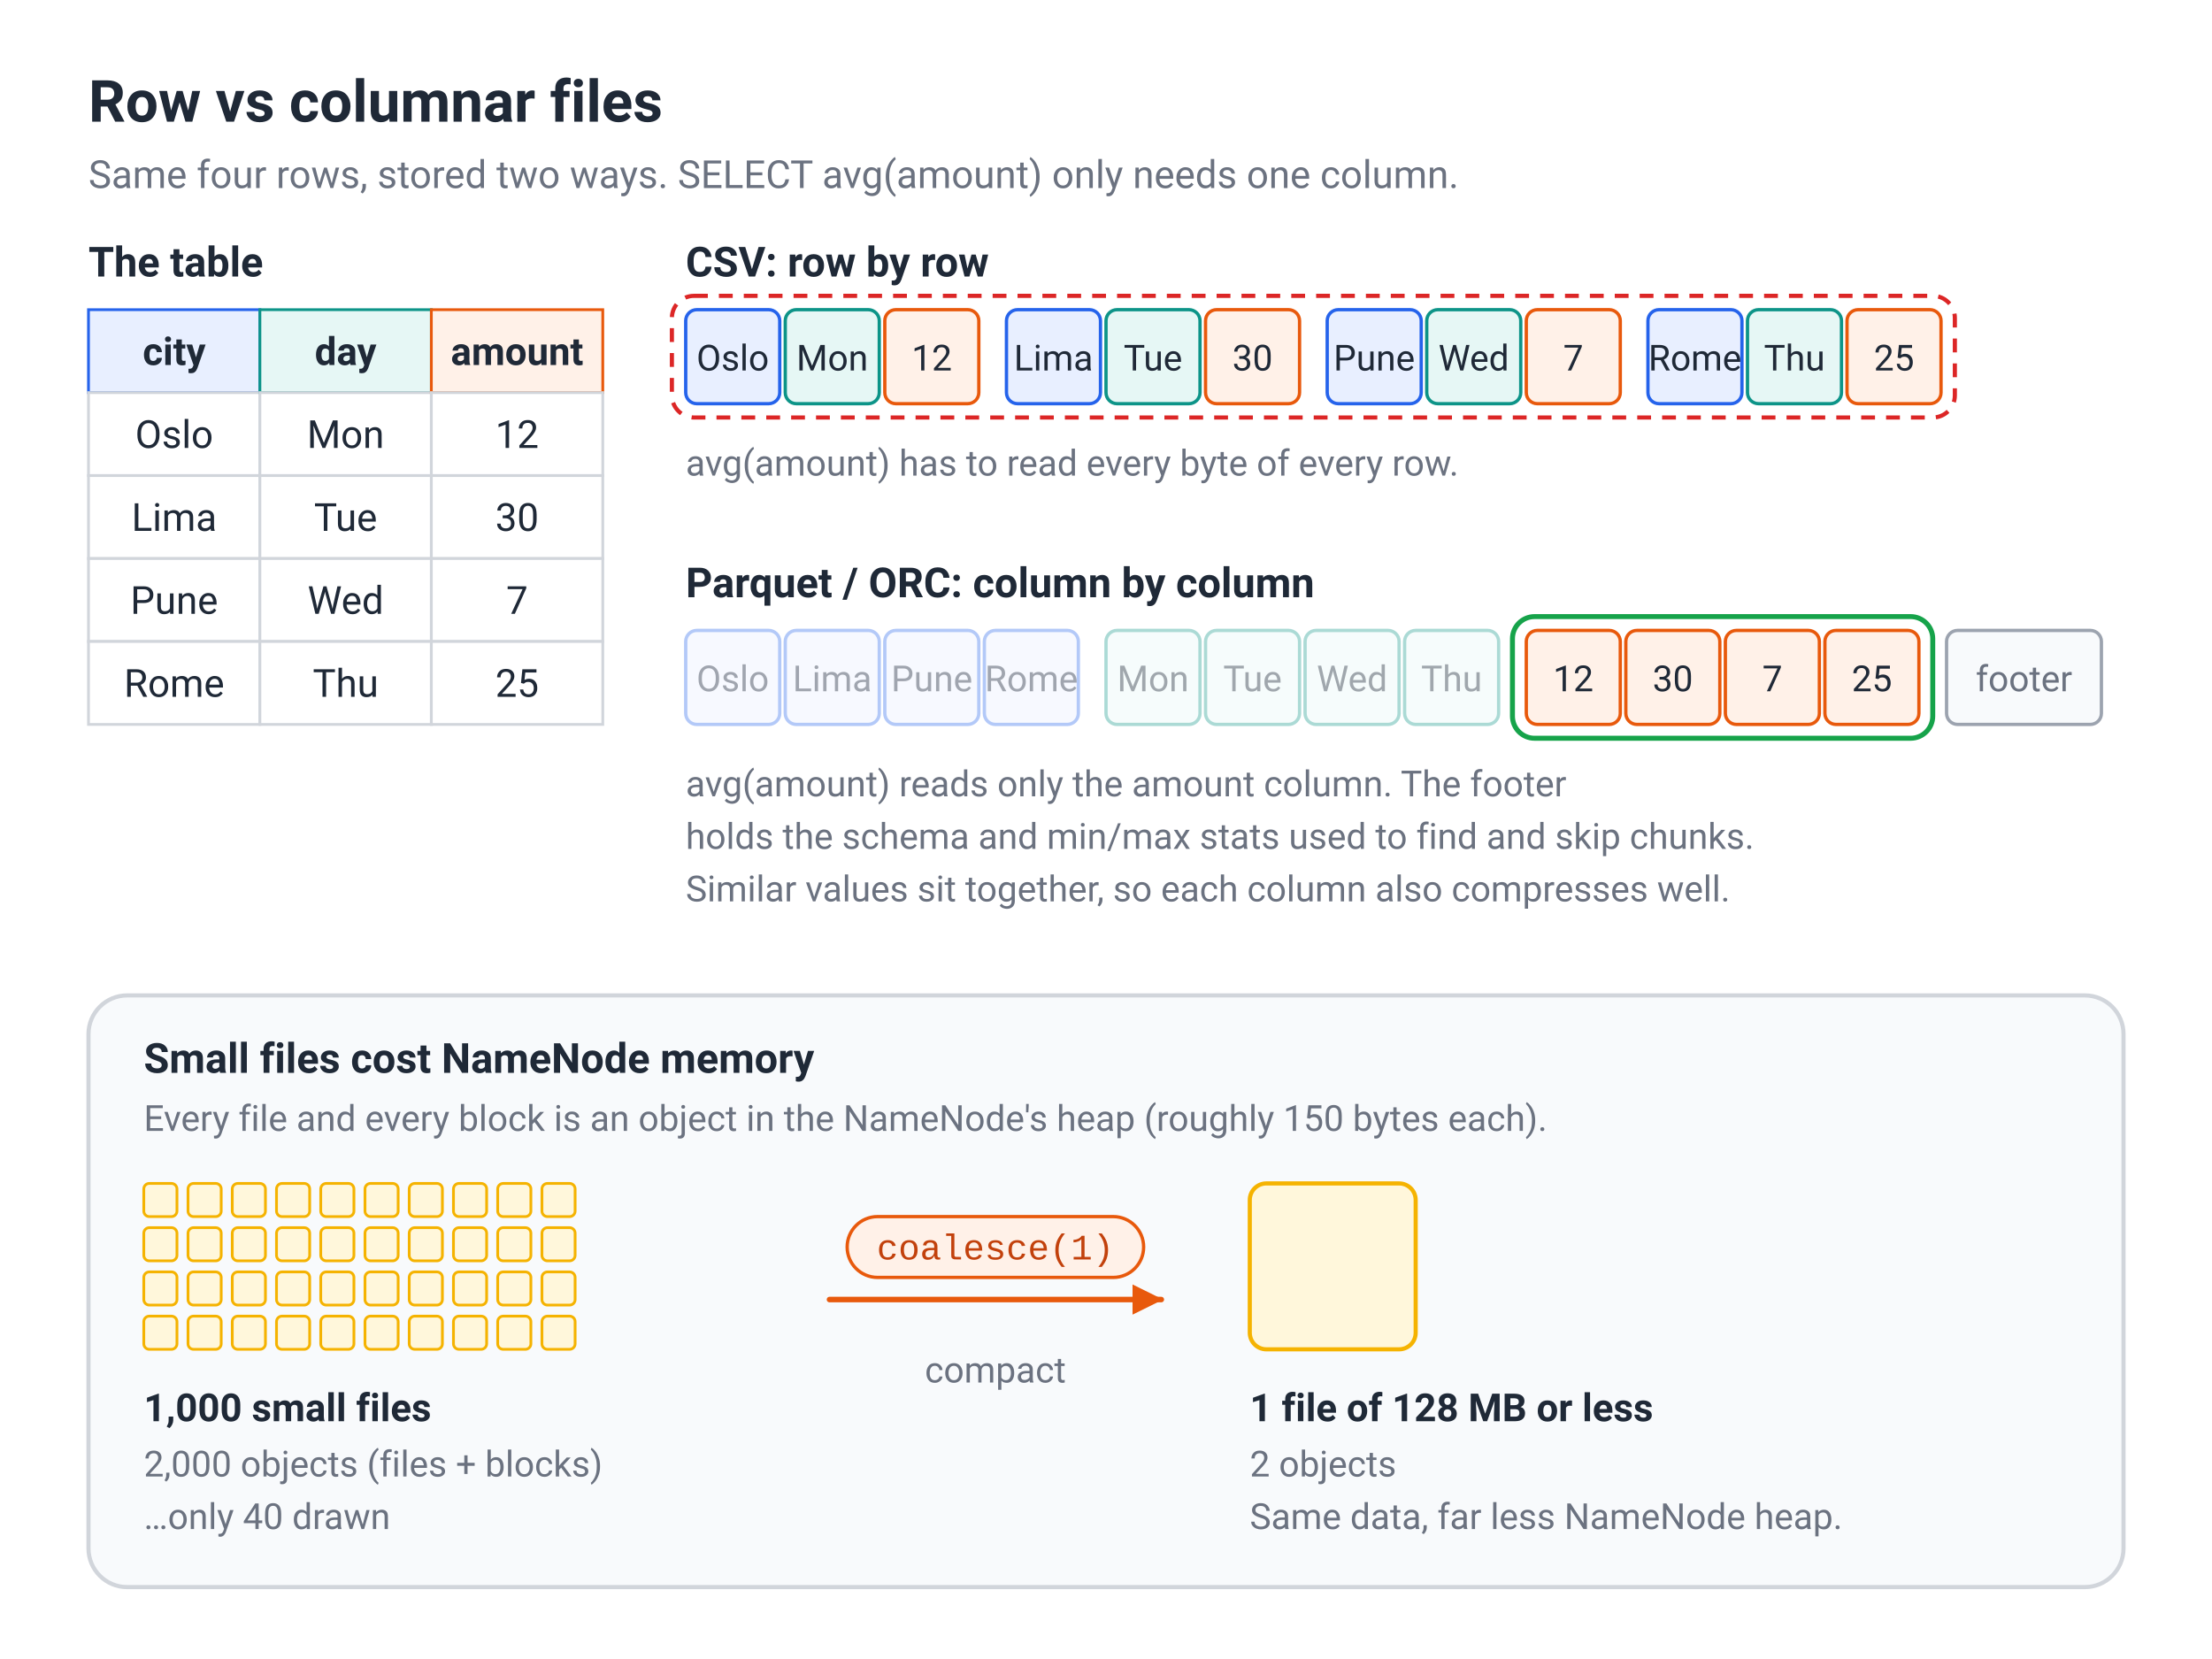
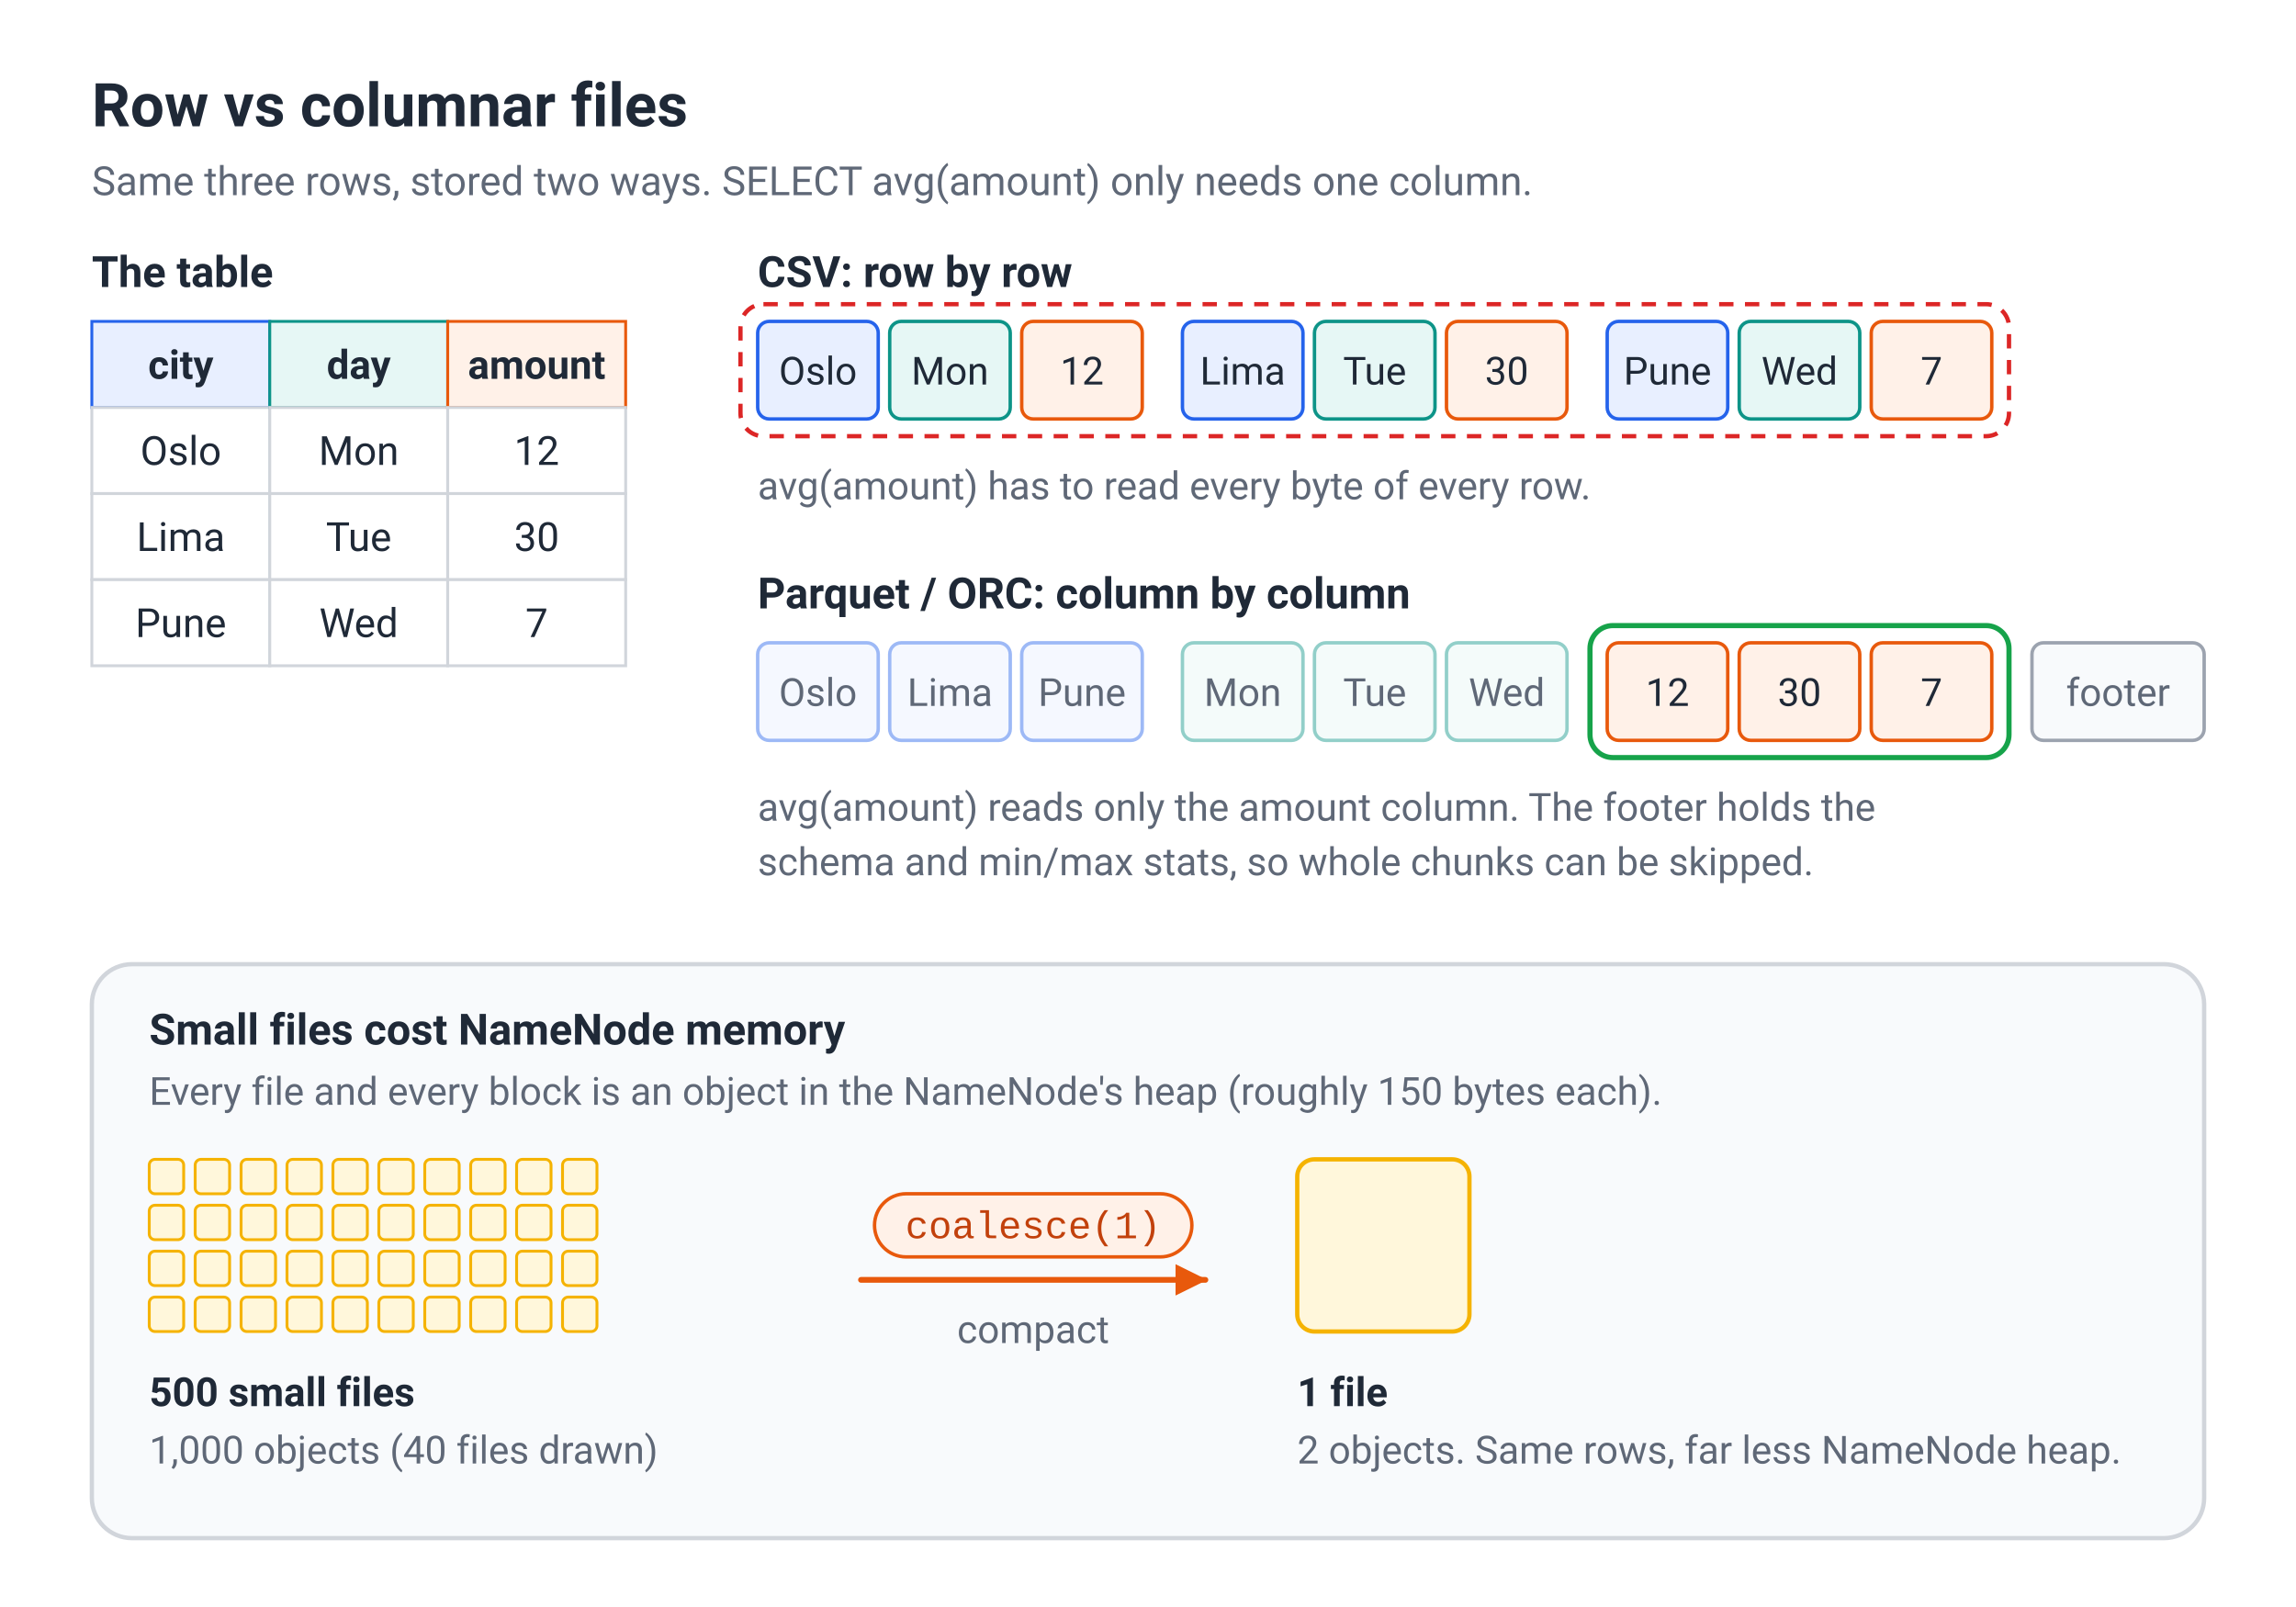
- <svg xmlns="http://www.w3.org/2000/svg" width="800" height="600" viewBox="0 0 800 600" role="img" aria-labelledby="title desc" font-family="-apple-system, BlinkMacSystemFont, 'Segoe UI', Roboto, Helvetica, Arial, sans-serif">
+ <svg xmlns="http://www.w3.org/2000/svg" width="800" height="560" viewBox="0 0 800 560" role="img" aria-labelledby="title desc" font-family="-apple-system, BlinkMacSystemFont, 'Segoe UI', Roboto, Helvetica, Arial, sans-serif">
  <style>text{font-family:-apple-system, BlinkMacSystemFont, 'Segoe UI', Roboto, Helvetica, Arial, sans-serif;fill:#1f2937}
.t{font-size:21px;font-weight:700}
- .st{font-size:14px;fill:#6b7280}
+ .st{font-size:14px;fill:#5f6877}
.h{font-size:15px;font-weight:600}
.hs{font-size:14px;font-weight:600}
.b{font-size:14px}
- .s{font-size:13px;fill:#6b7280}
- .m{font-family:ui-monospace, SFMono-Regular, Menlo, Consolas, 'Liberation Mono', monospace;font-size:13px}
- .ms{font-family:ui-monospace, SFMono-Regular, Menlo, Consolas, 'Liberation Mono', monospace;font-size:13px;fill:#6b7280}
+ .s{font-size:13.5px;fill:#5f6877}
+ .m{font-family:ui-monospace, SFMono-Regular, Menlo, Consolas, 'Liberation Mono', monospace;font-size:13.5px}
+ .ms{font-family:ui-monospace, SFMono-Regular, Menlo, Consolas, 'Liberation Mono', monospace;font-size:13.5px;fill:#5f6877}
.n{font-size:13px;font-weight:700;fill:#ffffff}</style>
  <defs>
    <filter id="sh" x="-5%" y="-5%" width="110%" height="125%">
      <feDropShadow dx="0" dy="1" stdDeviation="1.5" flood-color="#0f172a" flood-opacity="0.08" />
    </filter>
    <marker id="ae8590c" viewBox="0 0 10 10" refX="8.5" refY="5" markerWidth="6.5" markerHeight="6.5" orient="auto-start-reverse">
      <path d="M0.5 0.8 L9 5 L0.5 9.2 z" fill="#e8590c" />
    </marker>
  </defs>
-   <rect width="800" height="600" fill="#ffffff" />
+   <rect width="800" height="560" fill="#ffffff" />
  <text x="32" y="44" class="t">Row vs columnar files</text>
-   <text x="32" y="68" class="st">Same four rows, stored two ways. SELECT avg(amount) only needs one column.</text>
+   <text x="32" y="68" class="st">Same three rows, stored two ways. SELECT avg(amount) only needs one column.</text>
  <text x="32" y="100" class="h">The table</text>
  <rect x="32" y="112" width="62" height="30" rx="0" fill="#e8efff" stroke="#2563eb" stroke-width="1" />
  <text x="63" y="132" class="hs" text-anchor="middle">city</text>
  <rect x="32" y="142" width="62" height="30" rx="0" fill="#ffffff" stroke="#d1d5db" stroke-width="1" />
  <text x="63" y="162" class="b" text-anchor="middle">Oslo</text>
  <rect x="32" y="172" width="62" height="30" rx="0" fill="#ffffff" stroke="#d1d5db" stroke-width="1" />
  <text x="63" y="192" class="b" text-anchor="middle">Lima</text>
  <rect x="32" y="202" width="62" height="30" rx="0" fill="#ffffff" stroke="#d1d5db" stroke-width="1" />
  <text x="63" y="222" class="b" text-anchor="middle">Pune</text>
-   <rect x="32" y="232" width="62" height="30" rx="0" fill="#ffffff" stroke="#d1d5db" stroke-width="1" />
-   <text x="63" y="252" class="b" text-anchor="middle">Rome</text>
  <rect x="94" y="112" width="62" height="30" rx="0" fill="#e6f7f5" stroke="#0d9488" stroke-width="1" />
  <text x="125" y="132" class="hs" text-anchor="middle">day</text>
  <rect x="94" y="142" width="62" height="30" rx="0" fill="#ffffff" stroke="#d1d5db" stroke-width="1" />
  <text x="125" y="162" class="b" text-anchor="middle">Mon</text>
  <rect x="94" y="172" width="62" height="30" rx="0" fill="#ffffff" stroke="#d1d5db" stroke-width="1" />
  <text x="125" y="192" class="b" text-anchor="middle">Tue</text>
  <rect x="94" y="202" width="62" height="30" rx="0" fill="#ffffff" stroke="#d1d5db" stroke-width="1" />
  <text x="125" y="222" class="b" text-anchor="middle">Wed</text>
-   <rect x="94" y="232" width="62" height="30" rx="0" fill="#ffffff" stroke="#d1d5db" stroke-width="1" />
-   <text x="125" y="252" class="b" text-anchor="middle">Thu</text>
  <rect x="156" y="112" width="62" height="30" rx="0" fill="#fff1e8" stroke="#e8590c" stroke-width="1" />
  <text x="187" y="132" class="hs" text-anchor="middle">amount</text>
  <rect x="156" y="142" width="62" height="30" rx="0" fill="#ffffff" stroke="#d1d5db" stroke-width="1" />
  <text x="187" y="162" class="b" text-anchor="middle">12</text>
  <rect x="156" y="172" width="62" height="30" rx="0" fill="#ffffff" stroke="#d1d5db" stroke-width="1" />
  <text x="187" y="192" class="b" text-anchor="middle">30</text>
  <rect x="156" y="202" width="62" height="30" rx="0" fill="#ffffff" stroke="#d1d5db" stroke-width="1" />
  <text x="187" y="222" class="b" text-anchor="middle">7</text>
-   <rect x="156" y="232" width="62" height="30" rx="0" fill="#ffffff" stroke="#d1d5db" stroke-width="1" />
-   <text x="187" y="252" class="b" text-anchor="middle">25</text>
-   <text x="248" y="100" class="h">CSV: row by row</text>
-   <rect x="248" y="112" width="34" height="34" rx="4" fill="#e8efff" stroke="#2563eb" stroke-width="1.2" />
-   <text x="265" y="134" class="s" text-anchor="middle" style="fill:#1f2937">Oslo</text>
-   <rect x="284" y="112" width="34" height="34" rx="4" fill="#e6f7f5" stroke="#0d9488" stroke-width="1.2" />
-   <text x="301" y="134" class="s" text-anchor="middle" style="fill:#1f2937">Mon</text>
-   <rect x="320" y="112" width="34" height="34" rx="4" fill="#fff1e8" stroke="#e8590c" stroke-width="1.2" />
-   <text x="337" y="134" class="s" text-anchor="middle" style="fill:#1f2937">12</text>
-   <rect x="364" y="112" width="34" height="34" rx="4" fill="#e8efff" stroke="#2563eb" stroke-width="1.2" />
-   <text x="381" y="134" class="s" text-anchor="middle" style="fill:#1f2937">Lima</text>
-   <rect x="400" y="112" width="34" height="34" rx="4" fill="#e6f7f5" stroke="#0d9488" stroke-width="1.2" />
-   <text x="417" y="134" class="s" text-anchor="middle" style="fill:#1f2937">Tue</text>
-   <rect x="436" y="112" width="34" height="34" rx="4" fill="#fff1e8" stroke="#e8590c" stroke-width="1.2" />
-   <text x="453" y="134" class="s" text-anchor="middle" style="fill:#1f2937">30</text>
-   <rect x="480" y="112" width="34" height="34" rx="4" fill="#e8efff" stroke="#2563eb" stroke-width="1.2" />
-   <text x="497" y="134" class="s" text-anchor="middle" style="fill:#1f2937">Pune</text>
-   <rect x="516" y="112" width="34" height="34" rx="4" fill="#e6f7f5" stroke="#0d9488" stroke-width="1.2" />
-   <text x="533" y="134" class="s" text-anchor="middle" style="fill:#1f2937">Wed</text>
-   <rect x="552" y="112" width="34" height="34" rx="4" fill="#fff1e8" stroke="#e8590c" stroke-width="1.2" />
-   <text x="569" y="134" class="s" text-anchor="middle" style="fill:#1f2937">7</text>
-   <rect x="596" y="112" width="34" height="34" rx="4" fill="#e8efff" stroke="#2563eb" stroke-width="1.2" />
-   <text x="613" y="134" class="s" text-anchor="middle" style="fill:#1f2937">Rome</text>
-   <rect x="632" y="112" width="34" height="34" rx="4" fill="#e6f7f5" stroke="#0d9488" stroke-width="1.2" />
-   <text x="649" y="134" class="s" text-anchor="middle" style="fill:#1f2937">Thu</text>
-   <rect x="668" y="112" width="34" height="34" rx="4" fill="#fff1e8" stroke="#e8590c" stroke-width="1.2" />
-   <text x="685" y="134" class="s" text-anchor="middle" style="fill:#1f2937">25</text>
-   <rect x="243" y="107" width="464" height="44" rx="8" fill="none" stroke="#dc2626" stroke-width="1.5" stroke-dasharray="5 4" />
-   <text x="248" y="172" class="s">avg(amount) has to read every byte of every row.</text>
-   <text x="248" y="216" class="h">Parquet / ORC: column by column</text>
-   <rect x="248" y="228" width="34" height="34" rx="4" fill="#e8efff" stroke="#2563eb" stroke-width="1.2" opacity="0.35" />
-   <text x="265" y="250" class="s" text-anchor="middle" style="fill:#1f2937" opacity="0.4">Oslo</text>
-   <rect x="284" y="228" width="34" height="34" rx="4" fill="#e8efff" stroke="#2563eb" stroke-width="1.2" opacity="0.35" />
-   <text x="301" y="250" class="s" text-anchor="middle" style="fill:#1f2937" opacity="0.4">Lima</text>
-   <rect x="320" y="228" width="34" height="34" rx="4" fill="#e8efff" stroke="#2563eb" stroke-width="1.2" opacity="0.35" />
-   <text x="337" y="250" class="s" text-anchor="middle" style="fill:#1f2937" opacity="0.4">Pune</text>
-   <rect x="356" y="228" width="34" height="34" rx="4" fill="#e8efff" stroke="#2563eb" stroke-width="1.2" opacity="0.35" />
-   <text x="373" y="250" class="s" text-anchor="middle" style="fill:#1f2937" opacity="0.4">Rome</text>
-   <rect x="400" y="228" width="34" height="34" rx="4" fill="#e6f7f5" stroke="#0d9488" stroke-width="1.2" opacity="0.35" />
-   <text x="417" y="250" class="s" text-anchor="middle" style="fill:#1f2937" opacity="0.4">Mon</text>
-   <rect x="436" y="228" width="34" height="34" rx="4" fill="#e6f7f5" stroke="#0d9488" stroke-width="1.2" opacity="0.35" />
-   <text x="453" y="250" class="s" text-anchor="middle" style="fill:#1f2937" opacity="0.4">Tue</text>
-   <rect x="472" y="228" width="34" height="34" rx="4" fill="#e6f7f5" stroke="#0d9488" stroke-width="1.2" opacity="0.35" />
-   <text x="489" y="250" class="s" text-anchor="middle" style="fill:#1f2937" opacity="0.4">Wed</text>
-   <rect x="508" y="228" width="34" height="34" rx="4" fill="#e6f7f5" stroke="#0d9488" stroke-width="1.2" opacity="0.35" />
-   <text x="525" y="250" class="s" text-anchor="middle" style="fill:#1f2937" opacity="0.4">Thu</text>
-   <rect x="552" y="228" width="34" height="34" rx="4" fill="#fff1e8" stroke="#e8590c" stroke-width="1.2" />
-   <text x="569" y="250" class="s" text-anchor="middle" style="fill:#1f2937">12</text>
-   <rect x="588" y="228" width="34" height="34" rx="4" fill="#fff1e8" stroke="#e8590c" stroke-width="1.2" />
-   <text x="605" y="250" class="s" text-anchor="middle" style="fill:#1f2937">30</text>
-   <rect x="624" y="228" width="34" height="34" rx="4" fill="#fff1e8" stroke="#e8590c" stroke-width="1.2" />
-   <text x="641" y="250" class="s" text-anchor="middle" style="fill:#1f2937">7</text>
-   <rect x="660" y="228" width="34" height="34" rx="4" fill="#fff1e8" stroke="#e8590c" stroke-width="1.2" />
-   <text x="677" y="250" class="s" text-anchor="middle" style="fill:#1f2937">25</text>
-   <rect x="704" y="228" width="56" height="34" rx="4" fill="#f8fafc" stroke="#9ca3af" stroke-width="1.2" />
-   <text x="732" y="250" class="s" text-anchor="middle">footer</text>
-   <rect x="547" y="223" width="152" height="44" rx="8" fill="none" stroke="#16a34a" stroke-width="1.8" />
-   <text x="248" y="288" class="s">avg(amount) reads only the amount column. The footer</text>
-   <text x="248" y="307" class="s">holds the schema and min/max stats used to find and skip chunks.</text>
-   <text x="248" y="326" class="s">Similar values sit together, so each column also compresses well.</text>
-   <rect x="32" y="360" width="736" height="214" rx="14" fill="#f8fafc" stroke="#d1d5db" stroke-width="1.5" />
-   <text x="52" y="388" class="h">Small files cost NameNode memory</text>
-   <text x="52" y="409" class="s">Every file and every block is an object in the NameNode's heap (roughly 150 bytes each).</text>
-   <rect x="52" y="428" width="12" height="12" rx="2" fill="#fff7db" stroke="#f5b301" stroke-width="1" />
-   <rect x="52" y="444" width="12" height="12" rx="2" fill="#fff7db" stroke="#f5b301" stroke-width="1" />
-   <rect x="52" y="460" width="12" height="12" rx="2" fill="#fff7db" stroke="#f5b301" stroke-width="1" />
-   <rect x="52" y="476" width="12" height="12" rx="2" fill="#fff7db" stroke="#f5b301" stroke-width="1" />
-   <rect x="68" y="428" width="12" height="12" rx="2" fill="#fff7db" stroke="#f5b301" stroke-width="1" />
-   <rect x="68" y="444" width="12" height="12" rx="2" fill="#fff7db" stroke="#f5b301" stroke-width="1" />
-   <rect x="68" y="460" width="12" height="12" rx="2" fill="#fff7db" stroke="#f5b301" stroke-width="1" />
-   <rect x="68" y="476" width="12" height="12" rx="2" fill="#fff7db" stroke="#f5b301" stroke-width="1" />
-   <rect x="84" y="428" width="12" height="12" rx="2" fill="#fff7db" stroke="#f5b301" stroke-width="1" />
-   <rect x="84" y="444" width="12" height="12" rx="2" fill="#fff7db" stroke="#f5b301" stroke-width="1" />
-   <rect x="84" y="460" width="12" height="12" rx="2" fill="#fff7db" stroke="#f5b301" stroke-width="1" />
-   <rect x="84" y="476" width="12" height="12" rx="2" fill="#fff7db" stroke="#f5b301" stroke-width="1" />
-   <rect x="100" y="428" width="12" height="12" rx="2" fill="#fff7db" stroke="#f5b301" stroke-width="1" />
-   <rect x="100" y="444" width="12" height="12" rx="2" fill="#fff7db" stroke="#f5b301" stroke-width="1" />
-   <rect x="100" y="460" width="12" height="12" rx="2" fill="#fff7db" stroke="#f5b301" stroke-width="1" />
-   <rect x="100" y="476" width="12" height="12" rx="2" fill="#fff7db" stroke="#f5b301" stroke-width="1" />
-   <rect x="116" y="428" width="12" height="12" rx="2" fill="#fff7db" stroke="#f5b301" stroke-width="1" />
-   <rect x="116" y="444" width="12" height="12" rx="2" fill="#fff7db" stroke="#f5b301" stroke-width="1" />
-   <rect x="116" y="460" width="12" height="12" rx="2" fill="#fff7db" stroke="#f5b301" stroke-width="1" />
-   <rect x="116" y="476" width="12" height="12" rx="2" fill="#fff7db" stroke="#f5b301" stroke-width="1" />
-   <rect x="132" y="428" width="12" height="12" rx="2" fill="#fff7db" stroke="#f5b301" stroke-width="1" />
-   <rect x="132" y="444" width="12" height="12" rx="2" fill="#fff7db" stroke="#f5b301" stroke-width="1" />
-   <rect x="132" y="460" width="12" height="12" rx="2" fill="#fff7db" stroke="#f5b301" stroke-width="1" />
-   <rect x="132" y="476" width="12" height="12" rx="2" fill="#fff7db" stroke="#f5b301" stroke-width="1" />
-   <rect x="148" y="428" width="12" height="12" rx="2" fill="#fff7db" stroke="#f5b301" stroke-width="1" />
-   <rect x="148" y="444" width="12" height="12" rx="2" fill="#fff7db" stroke="#f5b301" stroke-width="1" />
-   <rect x="148" y="460" width="12" height="12" rx="2" fill="#fff7db" stroke="#f5b301" stroke-width="1" />
-   <rect x="148" y="476" width="12" height="12" rx="2" fill="#fff7db" stroke="#f5b301" stroke-width="1" />
-   <rect x="164" y="428" width="12" height="12" rx="2" fill="#fff7db" stroke="#f5b301" stroke-width="1" />
-   <rect x="164" y="444" width="12" height="12" rx="2" fill="#fff7db" stroke="#f5b301" stroke-width="1" />
-   <rect x="164" y="460" width="12" height="12" rx="2" fill="#fff7db" stroke="#f5b301" stroke-width="1" />
-   <rect x="164" y="476" width="12" height="12" rx="2" fill="#fff7db" stroke="#f5b301" stroke-width="1" />
-   <rect x="180" y="428" width="12" height="12" rx="2" fill="#fff7db" stroke="#f5b301" stroke-width="1" />
-   <rect x="180" y="444" width="12" height="12" rx="2" fill="#fff7db" stroke="#f5b301" stroke-width="1" />
-   <rect x="180" y="460" width="12" height="12" rx="2" fill="#fff7db" stroke="#f5b301" stroke-width="1" />
-   <rect x="180" y="476" width="12" height="12" rx="2" fill="#fff7db" stroke="#f5b301" stroke-width="1" />
-   <rect x="196" y="428" width="12" height="12" rx="2" fill="#fff7db" stroke="#f5b301" stroke-width="1" />
-   <rect x="196" y="444" width="12" height="12" rx="2" fill="#fff7db" stroke="#f5b301" stroke-width="1" />
-   <rect x="196" y="460" width="12" height="12" rx="2" fill="#fff7db" stroke="#f5b301" stroke-width="1" />
-   <rect x="196" y="476" width="12" height="12" rx="2" fill="#fff7db" stroke="#f5b301" stroke-width="1" />
-   <text x="52" y="514" class="hs">1,000 small files</text>
-   <text x="52" y="534" class="s">2,000 objects (files + blocks)</text>
-   <text x="52" y="553" class="s">…only 40 drawn</text>
-   <path d="M300 470 L420 470" fill="none" stroke="#e8590c" stroke-width="2" stroke-linecap="round" stroke-linejoin="round" marker-end="url(#ae8590c)" />
-   <rect x="306.385" y="440" width="107.23" height="22" rx="11.0" fill="#fff1e8" stroke="#e8590c" stroke-width="1.2" />
-   <text x="360" y="455.5" class="m" text-anchor="middle" style="fill:#c2410c;font-weight:400">coalesce(1)</text>
-   <text x="360" y="500" class="s" text-anchor="middle">compact</text>
-   <rect x="452" y="428" width="60" height="60" rx="6" fill="#fff7db" stroke="#f5b301" stroke-width="1.5" />
-   <text x="452" y="514" class="hs">1 file of 128 MB or less</text>
-   <text x="452" y="534" class="s">2 objects</text>
-   <text x="452" y="553" class="s">Same data, far less NameNode heap.</text>
+   <text x="264" y="100" class="h">CSV: row by row</text>
+   <rect x="264" y="112" width="42" height="34" rx="4" fill="#e8efff" stroke="#2563eb" stroke-width="1.2" />
+   <text x="285" y="134" class="s" text-anchor="middle" style="fill:#1f2937">Oslo</text>
+   <rect x="310" y="112" width="42" height="34" rx="4" fill="#e6f7f5" stroke="#0d9488" stroke-width="1.2" />
+   <text x="331" y="134" class="s" text-anchor="middle" style="fill:#1f2937">Mon</text>
+   <rect x="356" y="112" width="42" height="34" rx="4" fill="#fff1e8" stroke="#e8590c" stroke-width="1.2" />
+   <text x="377" y="134" class="s" text-anchor="middle" style="fill:#1f2937">12</text>
+   <rect x="412" y="112" width="42" height="34" rx="4" fill="#e8efff" stroke="#2563eb" stroke-width="1.2" />
+   <text x="433" y="134" class="s" text-anchor="middle" style="fill:#1f2937">Lima</text>
+   <rect x="458" y="112" width="42" height="34" rx="4" fill="#e6f7f5" stroke="#0d9488" stroke-width="1.2" />
+   <text x="479" y="134" class="s" text-anchor="middle" style="fill:#1f2937">Tue</text>
+   <rect x="504" y="112" width="42" height="34" rx="4" fill="#fff1e8" stroke="#e8590c" stroke-width="1.2" />
+   <text x="525" y="134" class="s" text-anchor="middle" style="fill:#1f2937">30</text>
+   <rect x="560" y="112" width="42" height="34" rx="4" fill="#e8efff" stroke="#2563eb" stroke-width="1.2" />
+   <text x="581" y="134" class="s" text-anchor="middle" style="fill:#1f2937">Pune</text>
+   <rect x="606" y="112" width="42" height="34" rx="4" fill="#e6f7f5" stroke="#0d9488" stroke-width="1.2" />
+   <text x="627" y="134" class="s" text-anchor="middle" style="fill:#1f2937">Wed</text>
+   <rect x="652" y="112" width="42" height="34" rx="4" fill="#fff1e8" stroke="#e8590c" stroke-width="1.2" />
+   <text x="673" y="134" class="s" text-anchor="middle" style="fill:#1f2937">7</text>
+   <rect x="258" y="106" width="442" height="46" rx="8" fill="none" stroke="#dc2626" stroke-width="1.5" stroke-dasharray="5 4" />
+   <text x="264" y="174" class="s">avg(amount) has to read every byte of every row.</text>
+   <text x="264" y="212" class="h">Parquet / ORC: column by column</text>
+   <rect x="264" y="224" width="42" height="34" rx="4" fill="#e8efff" stroke="#2563eb" stroke-width="1.2" opacity="0.45" />
+   <text x="285" y="246" class="s" text-anchor="middle" style="fill:#5f6877">Oslo</text>
+   <rect x="310" y="224" width="42" height="34" rx="4" fill="#e8efff" stroke="#2563eb" stroke-width="1.2" opacity="0.45" />
+   <text x="331" y="246" class="s" text-anchor="middle" style="fill:#5f6877">Lima</text>
+   <rect x="356" y="224" width="42" height="34" rx="4" fill="#e8efff" stroke="#2563eb" stroke-width="1.2" opacity="0.45" />
+   <text x="377" y="246" class="s" text-anchor="middle" style="fill:#5f6877">Pune</text>
+   <rect x="412" y="224" width="42" height="34" rx="4" fill="#e6f7f5" stroke="#0d9488" stroke-width="1.2" opacity="0.45" />
+   <text x="433" y="246" class="s" text-anchor="middle" style="fill:#5f6877">Mon</text>
+   <rect x="458" y="224" width="42" height="34" rx="4" fill="#e6f7f5" stroke="#0d9488" stroke-width="1.2" opacity="0.45" />
+   <text x="479" y="246" class="s" text-anchor="middle" style="fill:#5f6877">Tue</text>
+   <rect x="504" y="224" width="42" height="34" rx="4" fill="#e6f7f5" stroke="#0d9488" stroke-width="1.2" opacity="0.45" />
+   <text x="525" y="246" class="s" text-anchor="middle" style="fill:#5f6877">Wed</text>
+   <rect x="560" y="224" width="42" height="34" rx="4" fill="#fff1e8" stroke="#e8590c" stroke-width="1.2" />
+   <text x="581" y="246" class="s" text-anchor="middle" style="fill:#1f2937">12</text>
+   <rect x="606" y="224" width="42" height="34" rx="4" fill="#fff1e8" stroke="#e8590c" stroke-width="1.2" />
+   <text x="627" y="246" class="s" text-anchor="middle" style="fill:#1f2937">30</text>
+   <rect x="652" y="224" width="42" height="34" rx="4" fill="#fff1e8" stroke="#e8590c" stroke-width="1.2" />
+   <text x="673" y="246" class="s" text-anchor="middle" style="fill:#1f2937">7</text>
+   <rect x="708" y="224" width="60" height="34" rx="4" fill="#f8fafc" stroke="#9ca3af" stroke-width="1.2" />
+   <text x="738" y="246" class="s" text-anchor="middle">footer</text>
+   <rect x="554" y="218" width="146" height="46" rx="8" fill="none" stroke="#16a34a" stroke-width="1.8" />
+   <text x="264" y="286" class="s">avg(amount) reads only the amount column. The footer holds the</text>
+   <text x="264" y="305" class="s">schema and min/max stats, so whole chunks can be skipped.</text>
+   <rect x="32" y="336" width="736" height="200" rx="14" fill="#f8fafc" stroke="#d1d5db" stroke-width="1.5" />
+   <text x="52" y="364" class="h">Small files cost NameNode memory</text>
+   <text x="52" y="385" class="s">Every file and every block is an object in the NameNode's heap (roughly 150 bytes each).</text>
+   <rect x="52" y="404" width="12" height="12" rx="2" fill="#fff7db" stroke="#f5b301" stroke-width="1" />
+   <rect x="52" y="420" width="12" height="12" rx="2" fill="#fff7db" stroke="#f5b301" stroke-width="1" />
+   <rect x="52" y="436" width="12" height="12" rx="2" fill="#fff7db" stroke="#f5b301" stroke-width="1" />
+   <rect x="52" y="452" width="12" height="12" rx="2" fill="#fff7db" stroke="#f5b301" stroke-width="1" />
+   <rect x="68" y="404" width="12" height="12" rx="2" fill="#fff7db" stroke="#f5b301" stroke-width="1" />
+   <rect x="68" y="420" width="12" height="12" rx="2" fill="#fff7db" stroke="#f5b301" stroke-width="1" />
+   <rect x="68" y="436" width="12" height="12" rx="2" fill="#fff7db" stroke="#f5b301" stroke-width="1" />
+   <rect x="68" y="452" width="12" height="12" rx="2" fill="#fff7db" stroke="#f5b301" stroke-width="1" />
+   <rect x="84" y="404" width="12" height="12" rx="2" fill="#fff7db" stroke="#f5b301" stroke-width="1" />
+   <rect x="84" y="420" width="12" height="12" rx="2" fill="#fff7db" stroke="#f5b301" stroke-width="1" />
+   <rect x="84" y="436" width="12" height="12" rx="2" fill="#fff7db" stroke="#f5b301" stroke-width="1" />
+   <rect x="84" y="452" width="12" height="12" rx="2" fill="#fff7db" stroke="#f5b301" stroke-width="1" />
+   <rect x="100" y="404" width="12" height="12" rx="2" fill="#fff7db" stroke="#f5b301" stroke-width="1" />
+   <rect x="100" y="420" width="12" height="12" rx="2" fill="#fff7db" stroke="#f5b301" stroke-width="1" />
+   <rect x="100" y="436" width="12" height="12" rx="2" fill="#fff7db" stroke="#f5b301" stroke-width="1" />
+   <rect x="100" y="452" width="12" height="12" rx="2" fill="#fff7db" stroke="#f5b301" stroke-width="1" />
+   <rect x="116" y="404" width="12" height="12" rx="2" fill="#fff7db" stroke="#f5b301" stroke-width="1" />
+   <rect x="116" y="420" width="12" height="12" rx="2" fill="#fff7db" stroke="#f5b301" stroke-width="1" />
+   <rect x="116" y="436" width="12" height="12" rx="2" fill="#fff7db" stroke="#f5b301" stroke-width="1" />
+   <rect x="116" y="452" width="12" height="12" rx="2" fill="#fff7db" stroke="#f5b301" stroke-width="1" />
+   <rect x="132" y="404" width="12" height="12" rx="2" fill="#fff7db" stroke="#f5b301" stroke-width="1" />
+   <rect x="132" y="420" width="12" height="12" rx="2" fill="#fff7db" stroke="#f5b301" stroke-width="1" />
+   <rect x="132" y="436" width="12" height="12" rx="2" fill="#fff7db" stroke="#f5b301" stroke-width="1" />
+   <rect x="132" y="452" width="12" height="12" rx="2" fill="#fff7db" stroke="#f5b301" stroke-width="1" />
+   <rect x="148" y="404" width="12" height="12" rx="2" fill="#fff7db" stroke="#f5b301" stroke-width="1" />
+   <rect x="148" y="420" width="12" height="12" rx="2" fill="#fff7db" stroke="#f5b301" stroke-width="1" />
+   <rect x="148" y="436" width="12" height="12" rx="2" fill="#fff7db" stroke="#f5b301" stroke-width="1" />
+   <rect x="148" y="452" width="12" height="12" rx="2" fill="#fff7db" stroke="#f5b301" stroke-width="1" />
+   <rect x="164" y="404" width="12" height="12" rx="2" fill="#fff7db" stroke="#f5b301" stroke-width="1" />
+   <rect x="164" y="420" width="12" height="12" rx="2" fill="#fff7db" stroke="#f5b301" stroke-width="1" />
+   <rect x="164" y="436" width="12" height="12" rx="2" fill="#fff7db" stroke="#f5b301" stroke-width="1" />
+   <rect x="164" y="452" width="12" height="12" rx="2" fill="#fff7db" stroke="#f5b301" stroke-width="1" />
+   <rect x="180" y="404" width="12" height="12" rx="2" fill="#fff7db" stroke="#f5b301" stroke-width="1" />
+   <rect x="180" y="420" width="12" height="12" rx="2" fill="#fff7db" stroke="#f5b301" stroke-width="1" />
+   <rect x="180" y="436" width="12" height="12" rx="2" fill="#fff7db" stroke="#f5b301" stroke-width="1" />
+   <rect x="180" y="452" width="12" height="12" rx="2" fill="#fff7db" stroke="#f5b301" stroke-width="1" />
+   <rect x="196" y="404" width="12" height="12" rx="2" fill="#fff7db" stroke="#f5b301" stroke-width="1" />
+   <rect x="196" y="420" width="12" height="12" rx="2" fill="#fff7db" stroke="#f5b301" stroke-width="1" />
+   <rect x="196" y="436" width="12" height="12" rx="2" fill="#fff7db" stroke="#f5b301" stroke-width="1" />
+   <rect x="196" y="452" width="12" height="12" rx="2" fill="#fff7db" stroke="#f5b301" stroke-width="1" />
+   <text x="52" y="490" class="hs">500 small files</text>
+   <text x="52" y="510" class="s">1,000 objects (40 files drawn)</text>
+   <path d="M300 446 L420 446" fill="none" stroke="#e8590c" stroke-width="2" stroke-linecap="round" stroke-linejoin="round" marker-end="url(#ae8590c)" />
+   <rect x="304.707" y="416" width="110.585" height="22" rx="11.0" fill="#fff1e8" stroke="#e8590c" stroke-width="1.2" />
+   <text x="360" y="431.5" class="m" text-anchor="middle" style="fill:#c2410c;font-weight:400">coalesce(1)</text>
+   <text x="360" y="468" class="s" text-anchor="middle">compact</text>
+   <rect x="452" y="404" width="60" height="60" rx="6" fill="#fff7db" stroke="#f5b301" stroke-width="1.5" />
+   <text x="452" y="490" class="hs">1 file</text>
+   <text x="452" y="510" class="s">2 objects. Same rows, far less NameNode heap.</text>
</svg>
